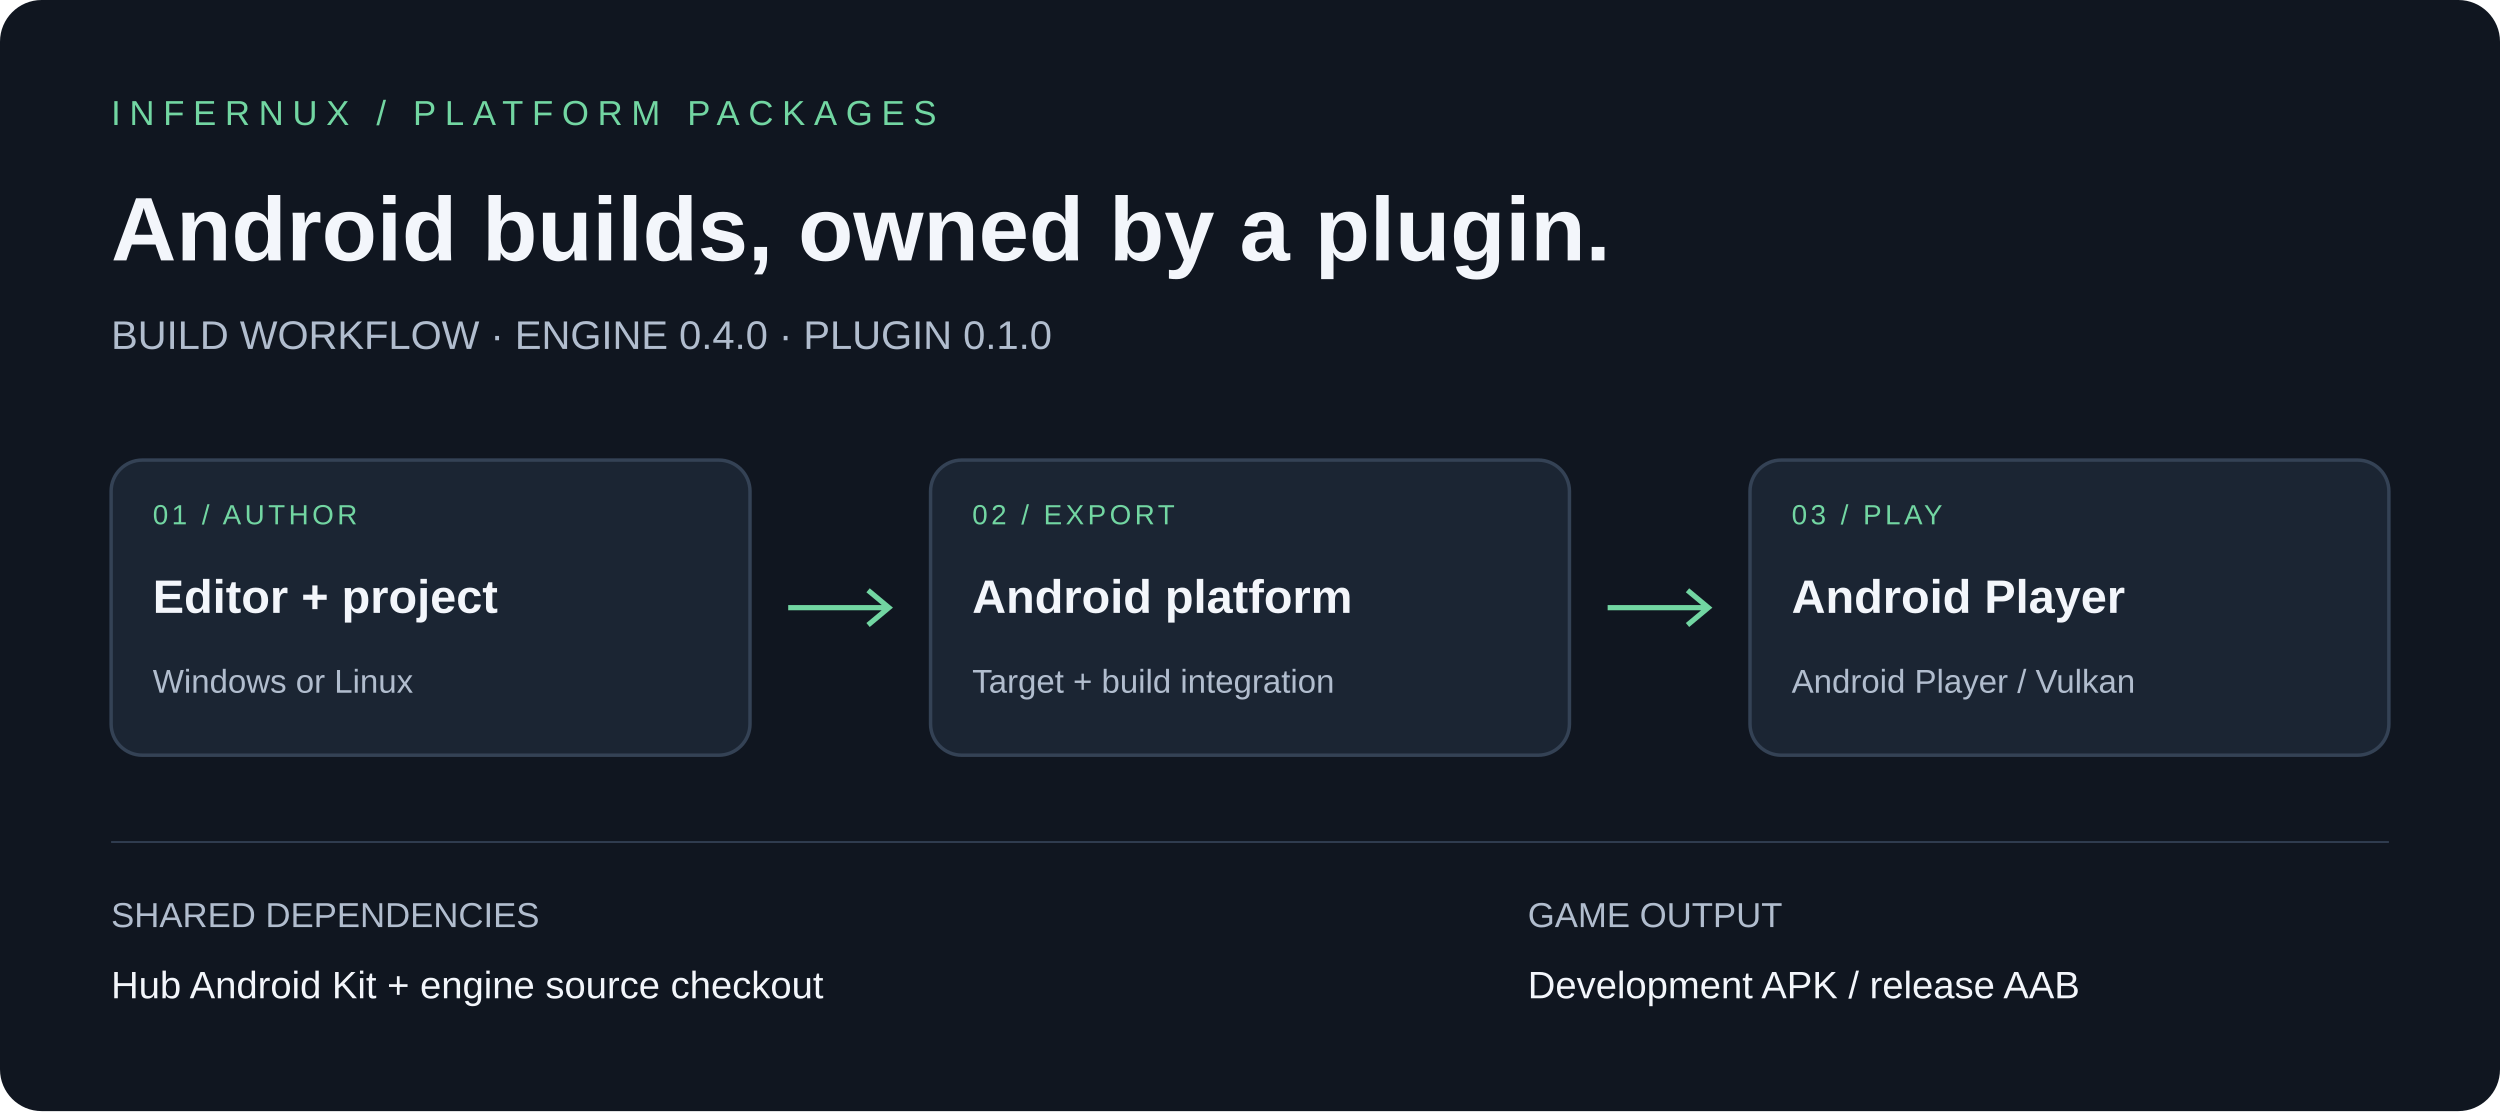
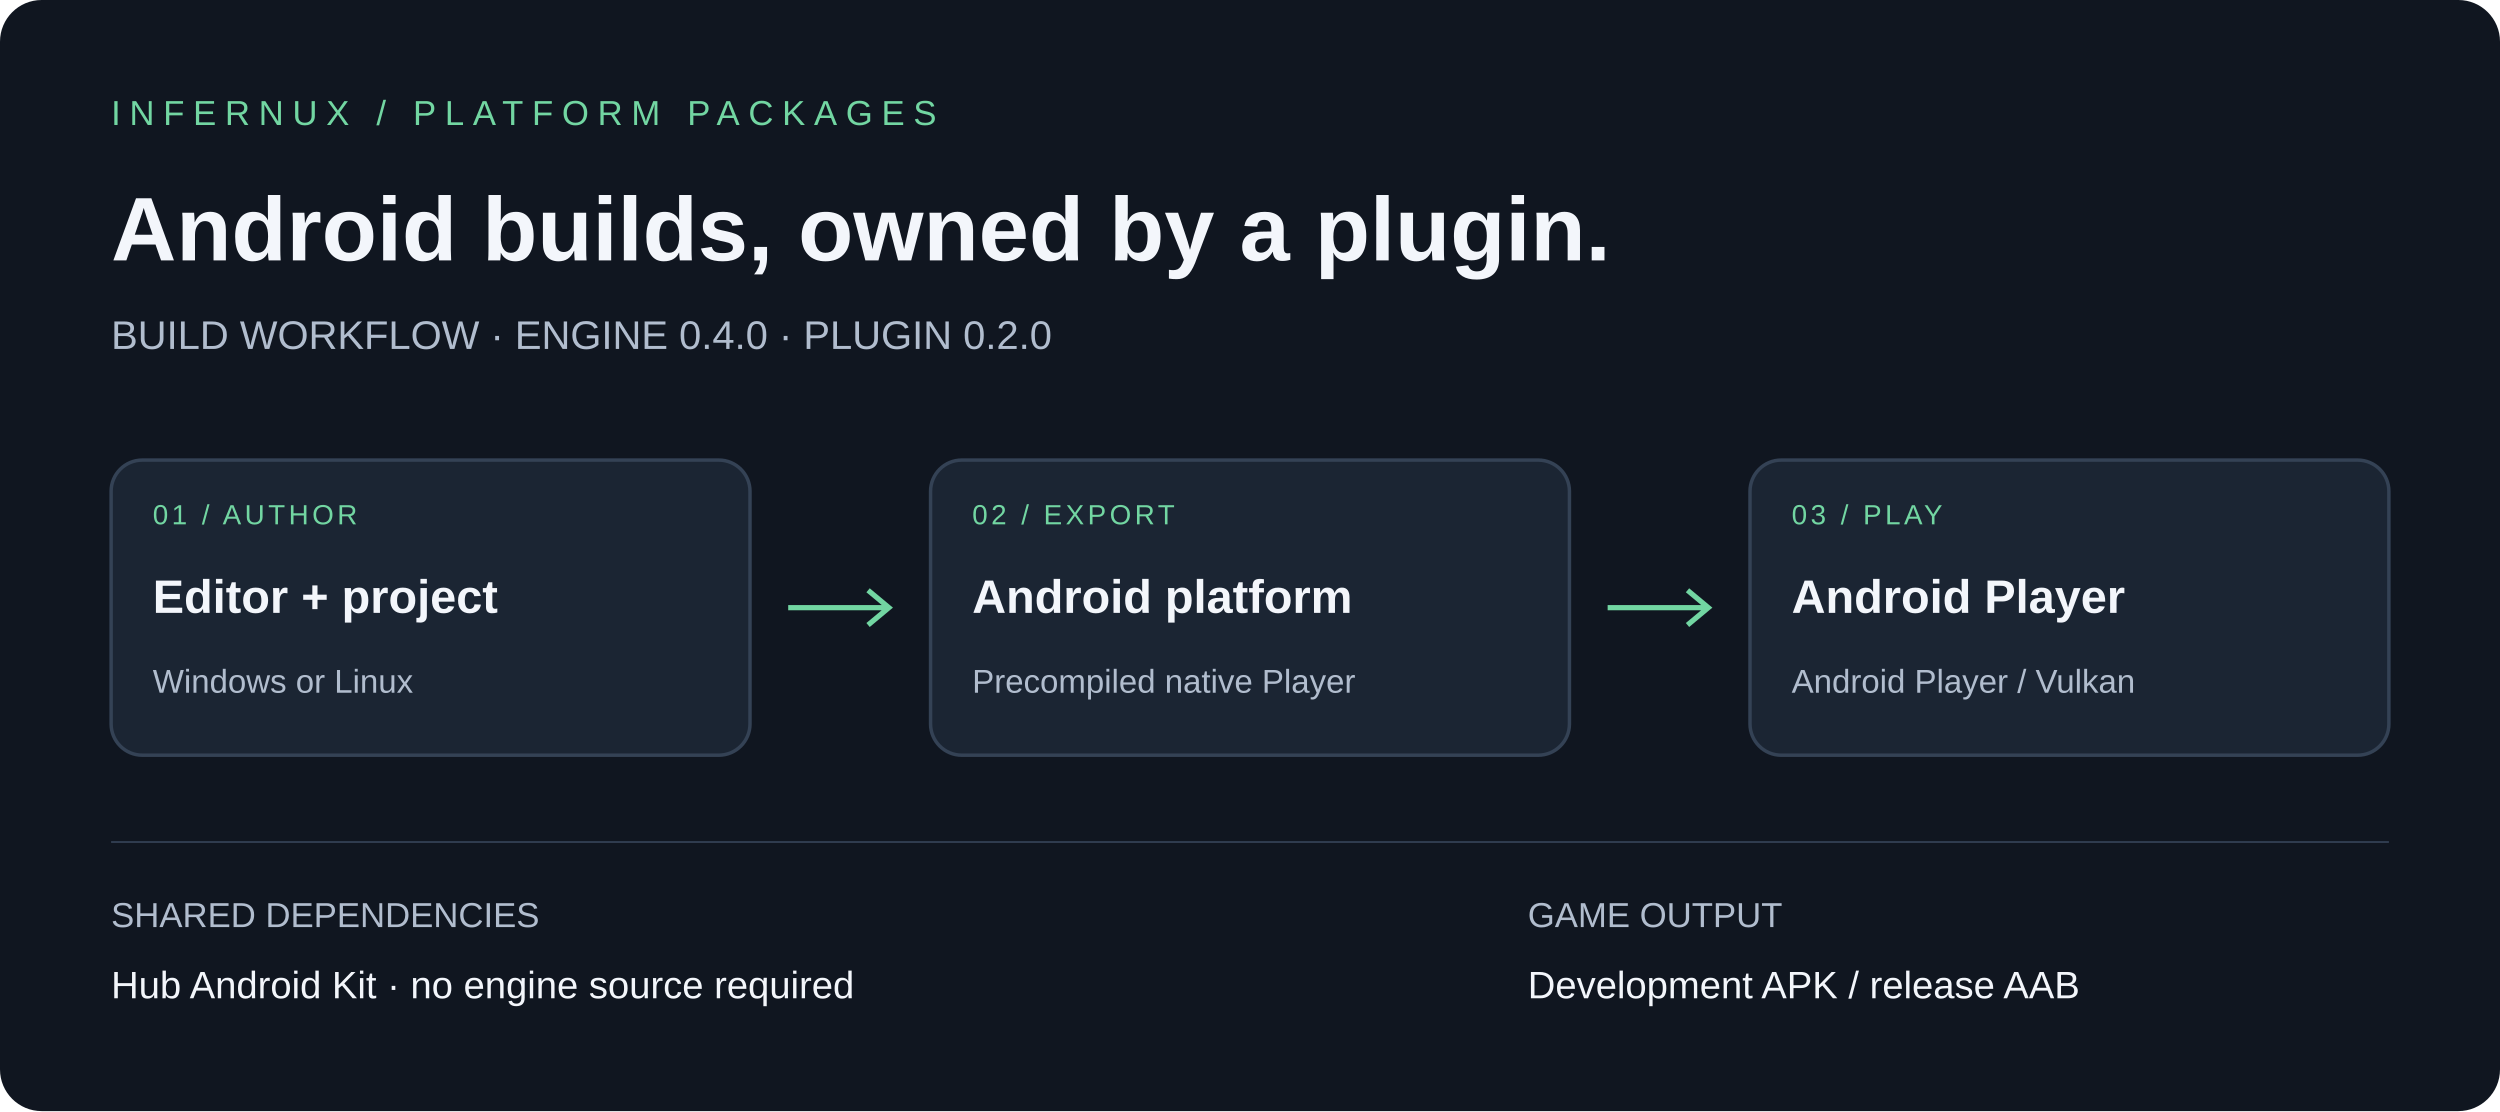
<svg xmlns="http://www.w3.org/2000/svg" width="1440" height="640" viewBox="0 0 1440 640">
  <rect width="1440" height="640" rx="24" fill="#101620" />
  <g font-family="Segoe UI,Arial,sans-serif">
    <text x="64" y="72" fill="#72d6a2" font-size="20" letter-spacing="5">INFERNUX / PLATFORM PACKAGES</text>
    <text x="64" y="150" fill="#f3f6fb" font-size="52" font-weight="700">Android builds, owned by a plugin.</text>
-     <text x="64" y="201" fill="#b1bdce" font-size="23">BUILD WORKFLOW · ENGINE 0.4.0 · PLUGIN 0.1.0</text>
+     <text x="64" y="201" fill="#b1bdce" font-size="23">BUILD WORKFLOW · ENGINE 0.4.0 · PLUGIN 0.2.0</text>
    <g fill="#1b2533" stroke="#344255" stroke-width="2">
      <rect x="64" y="265" width="368" height="170" rx="18" />
      <rect x="536" y="265" width="368" height="170" rx="18" />
      <rect x="1008" y="265" width="368" height="170" rx="18" />
    </g>
    <g fill="#72d6a2" font-size="16" letter-spacing="2">
      <text x="88" y="302">01 / AUTHOR</text>
      <text x="560" y="302">02 / EXPORT</text>
      <text x="1032" y="302">03 / PLAY</text>
    </g>
    <g fill="#f3f6fb" font-size="27" font-weight="600">
      <text x="88" y="353">Editor + project</text>
      <text x="560" y="353">Android platform</text>
      <text x="1032" y="353">Android Player</text>
    </g>
    <g fill="#b1bdce" font-size="19">
      <text x="88" y="399">Windows or Linux</text>
-       <text x="560" y="399">Target + build integration</text>
+       <text x="560" y="399">Precompiled native Player</text>
      <text x="1032" y="399">Android Player / Vulkan</text>
    </g>
    <g stroke="#72d6a2" stroke-width="3" fill="none">
      <path d="M454 350h58m-12-10 12 10-12 10" />
      <path d="M926 350h58m-12-10 12 10-12 10" />
    </g>
    <path d="M64 485h1312" stroke="#344255" />
    <text x="64" y="534" fill="#b1bdce" font-size="20">SHARED DEPENDENCIES</text>
-     <text x="64" y="575" fill="#f3f6fb" font-size="22">Hub Android Kit + engine source checkout</text>
+     <text x="64" y="575" fill="#f3f6fb" font-size="22">Hub Android Kit · no engine source required</text>
    <text x="880" y="534" fill="#b1bdce" font-size="20">GAME OUTPUT</text>
    <text x="880" y="575" fill="#f3f6fb" font-size="22">Development APK / release AAB</text>
  </g>
</svg>
